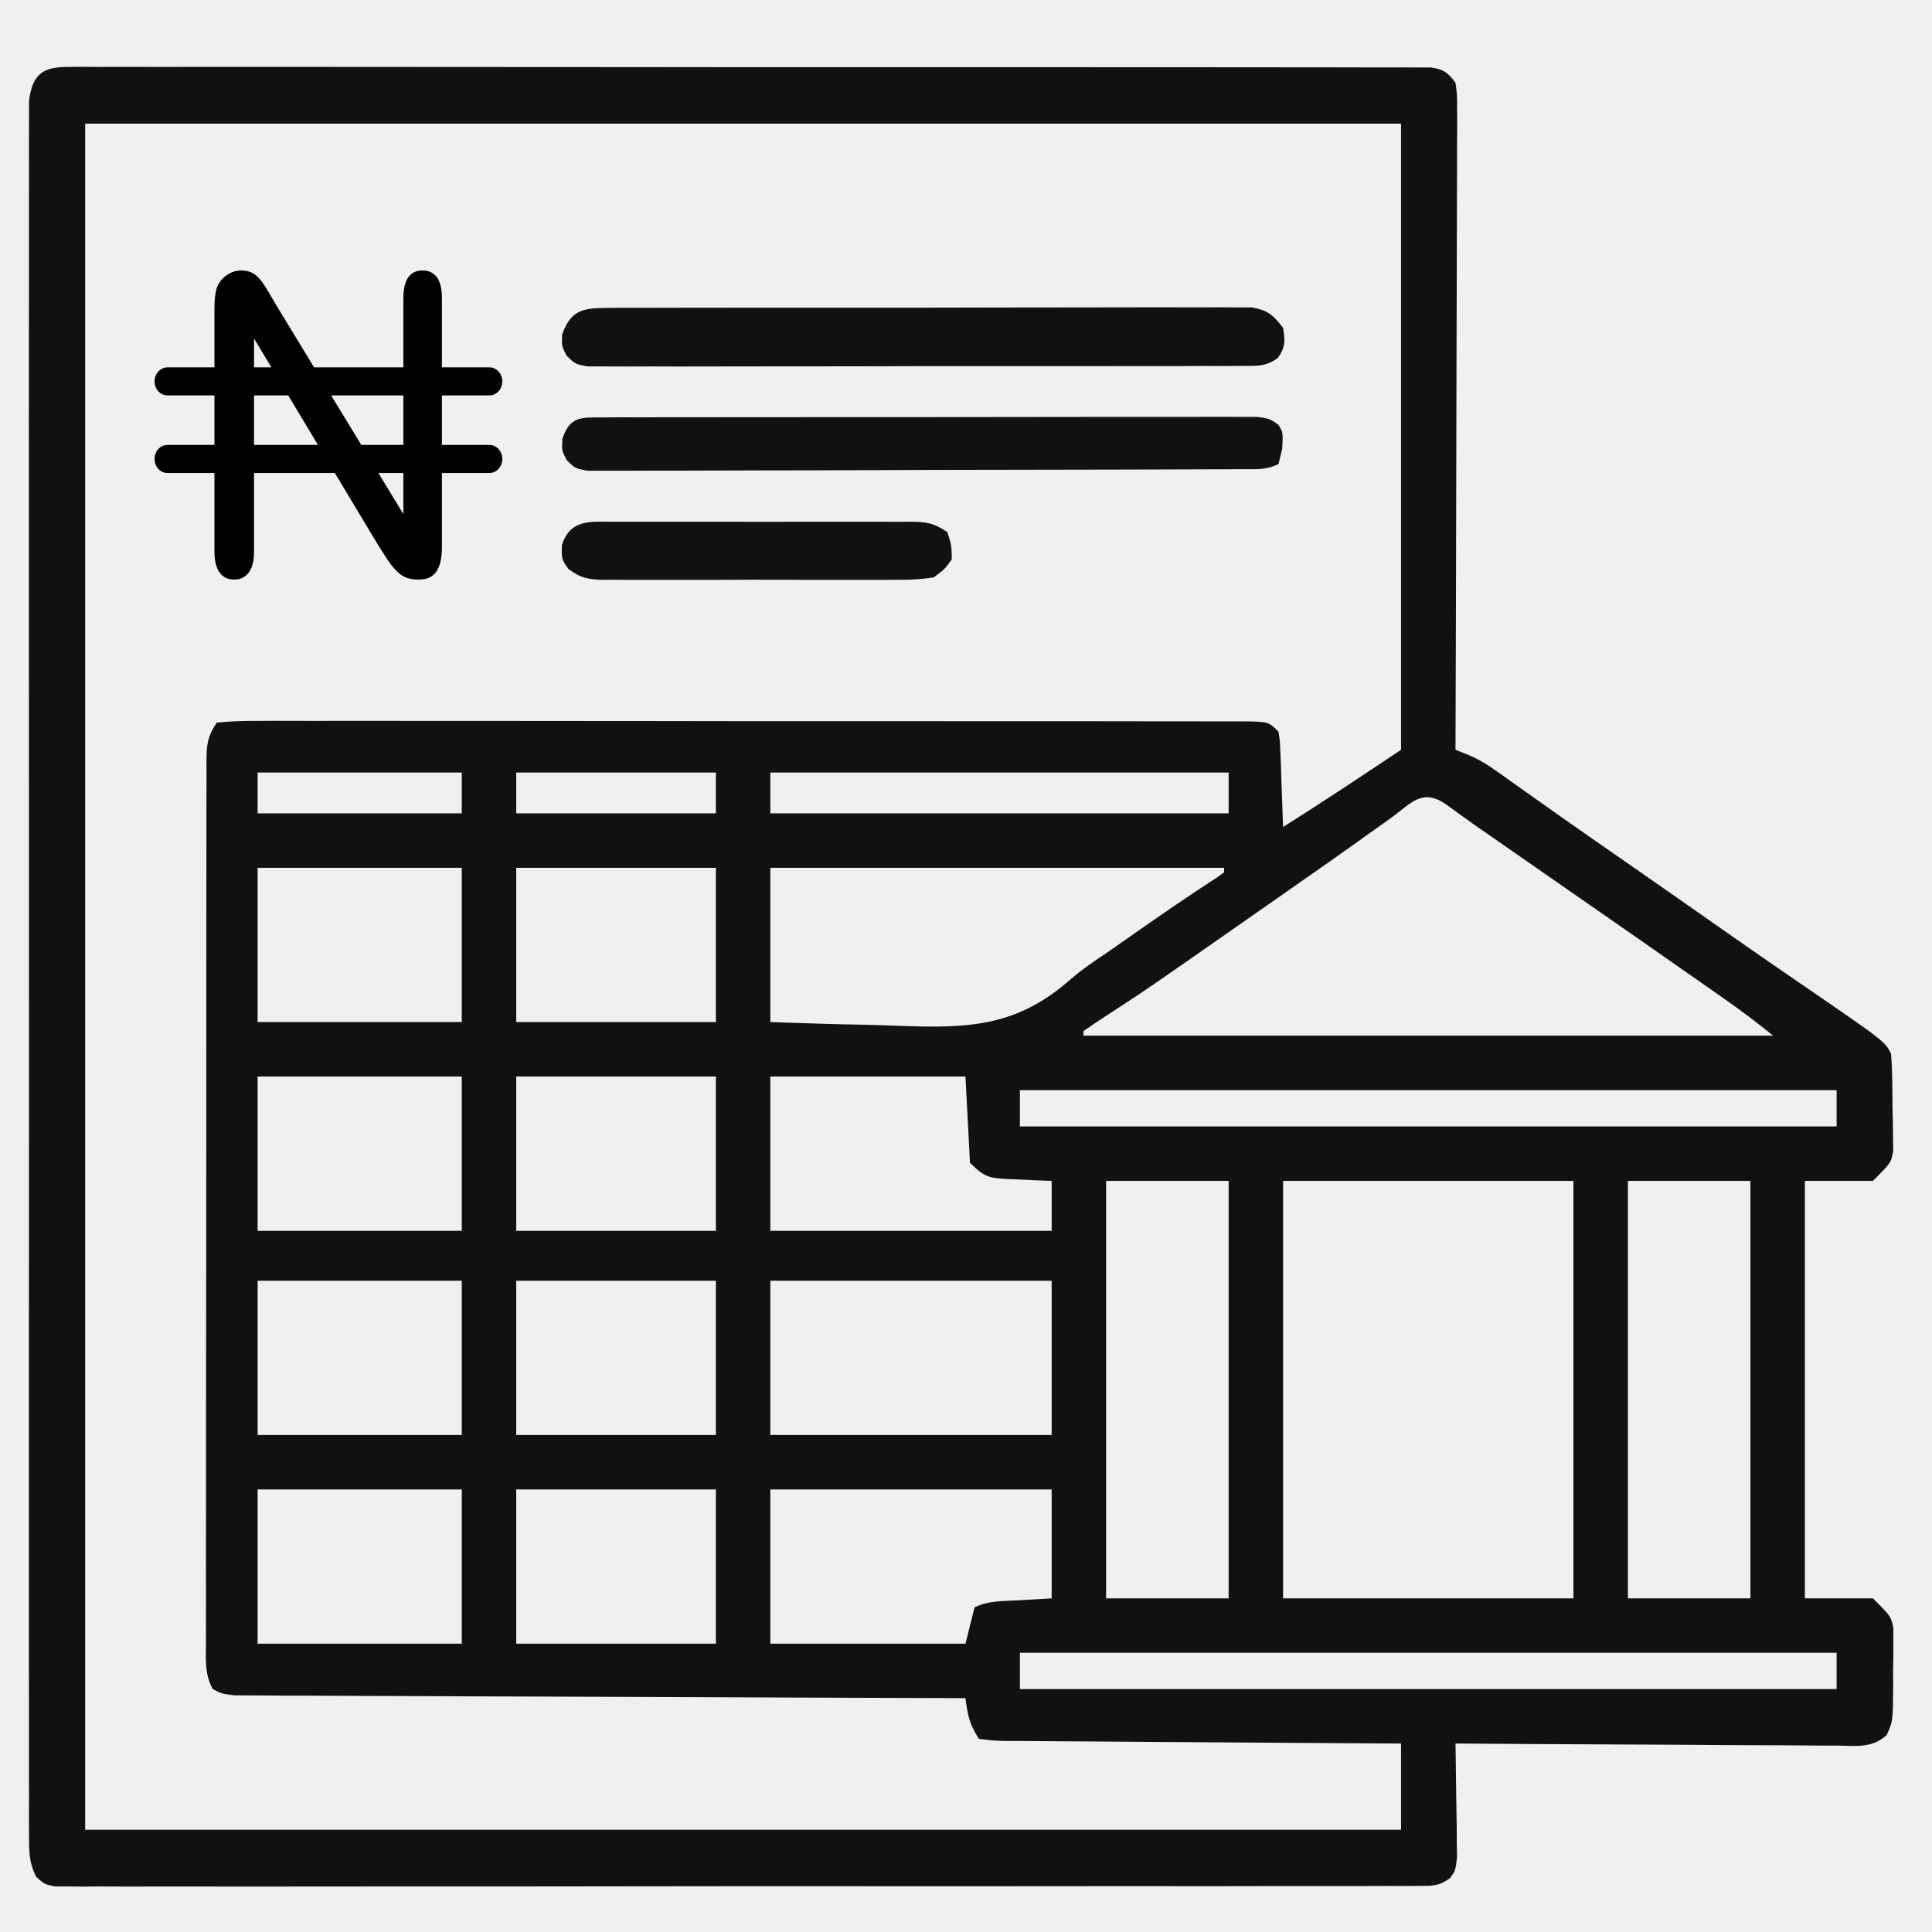
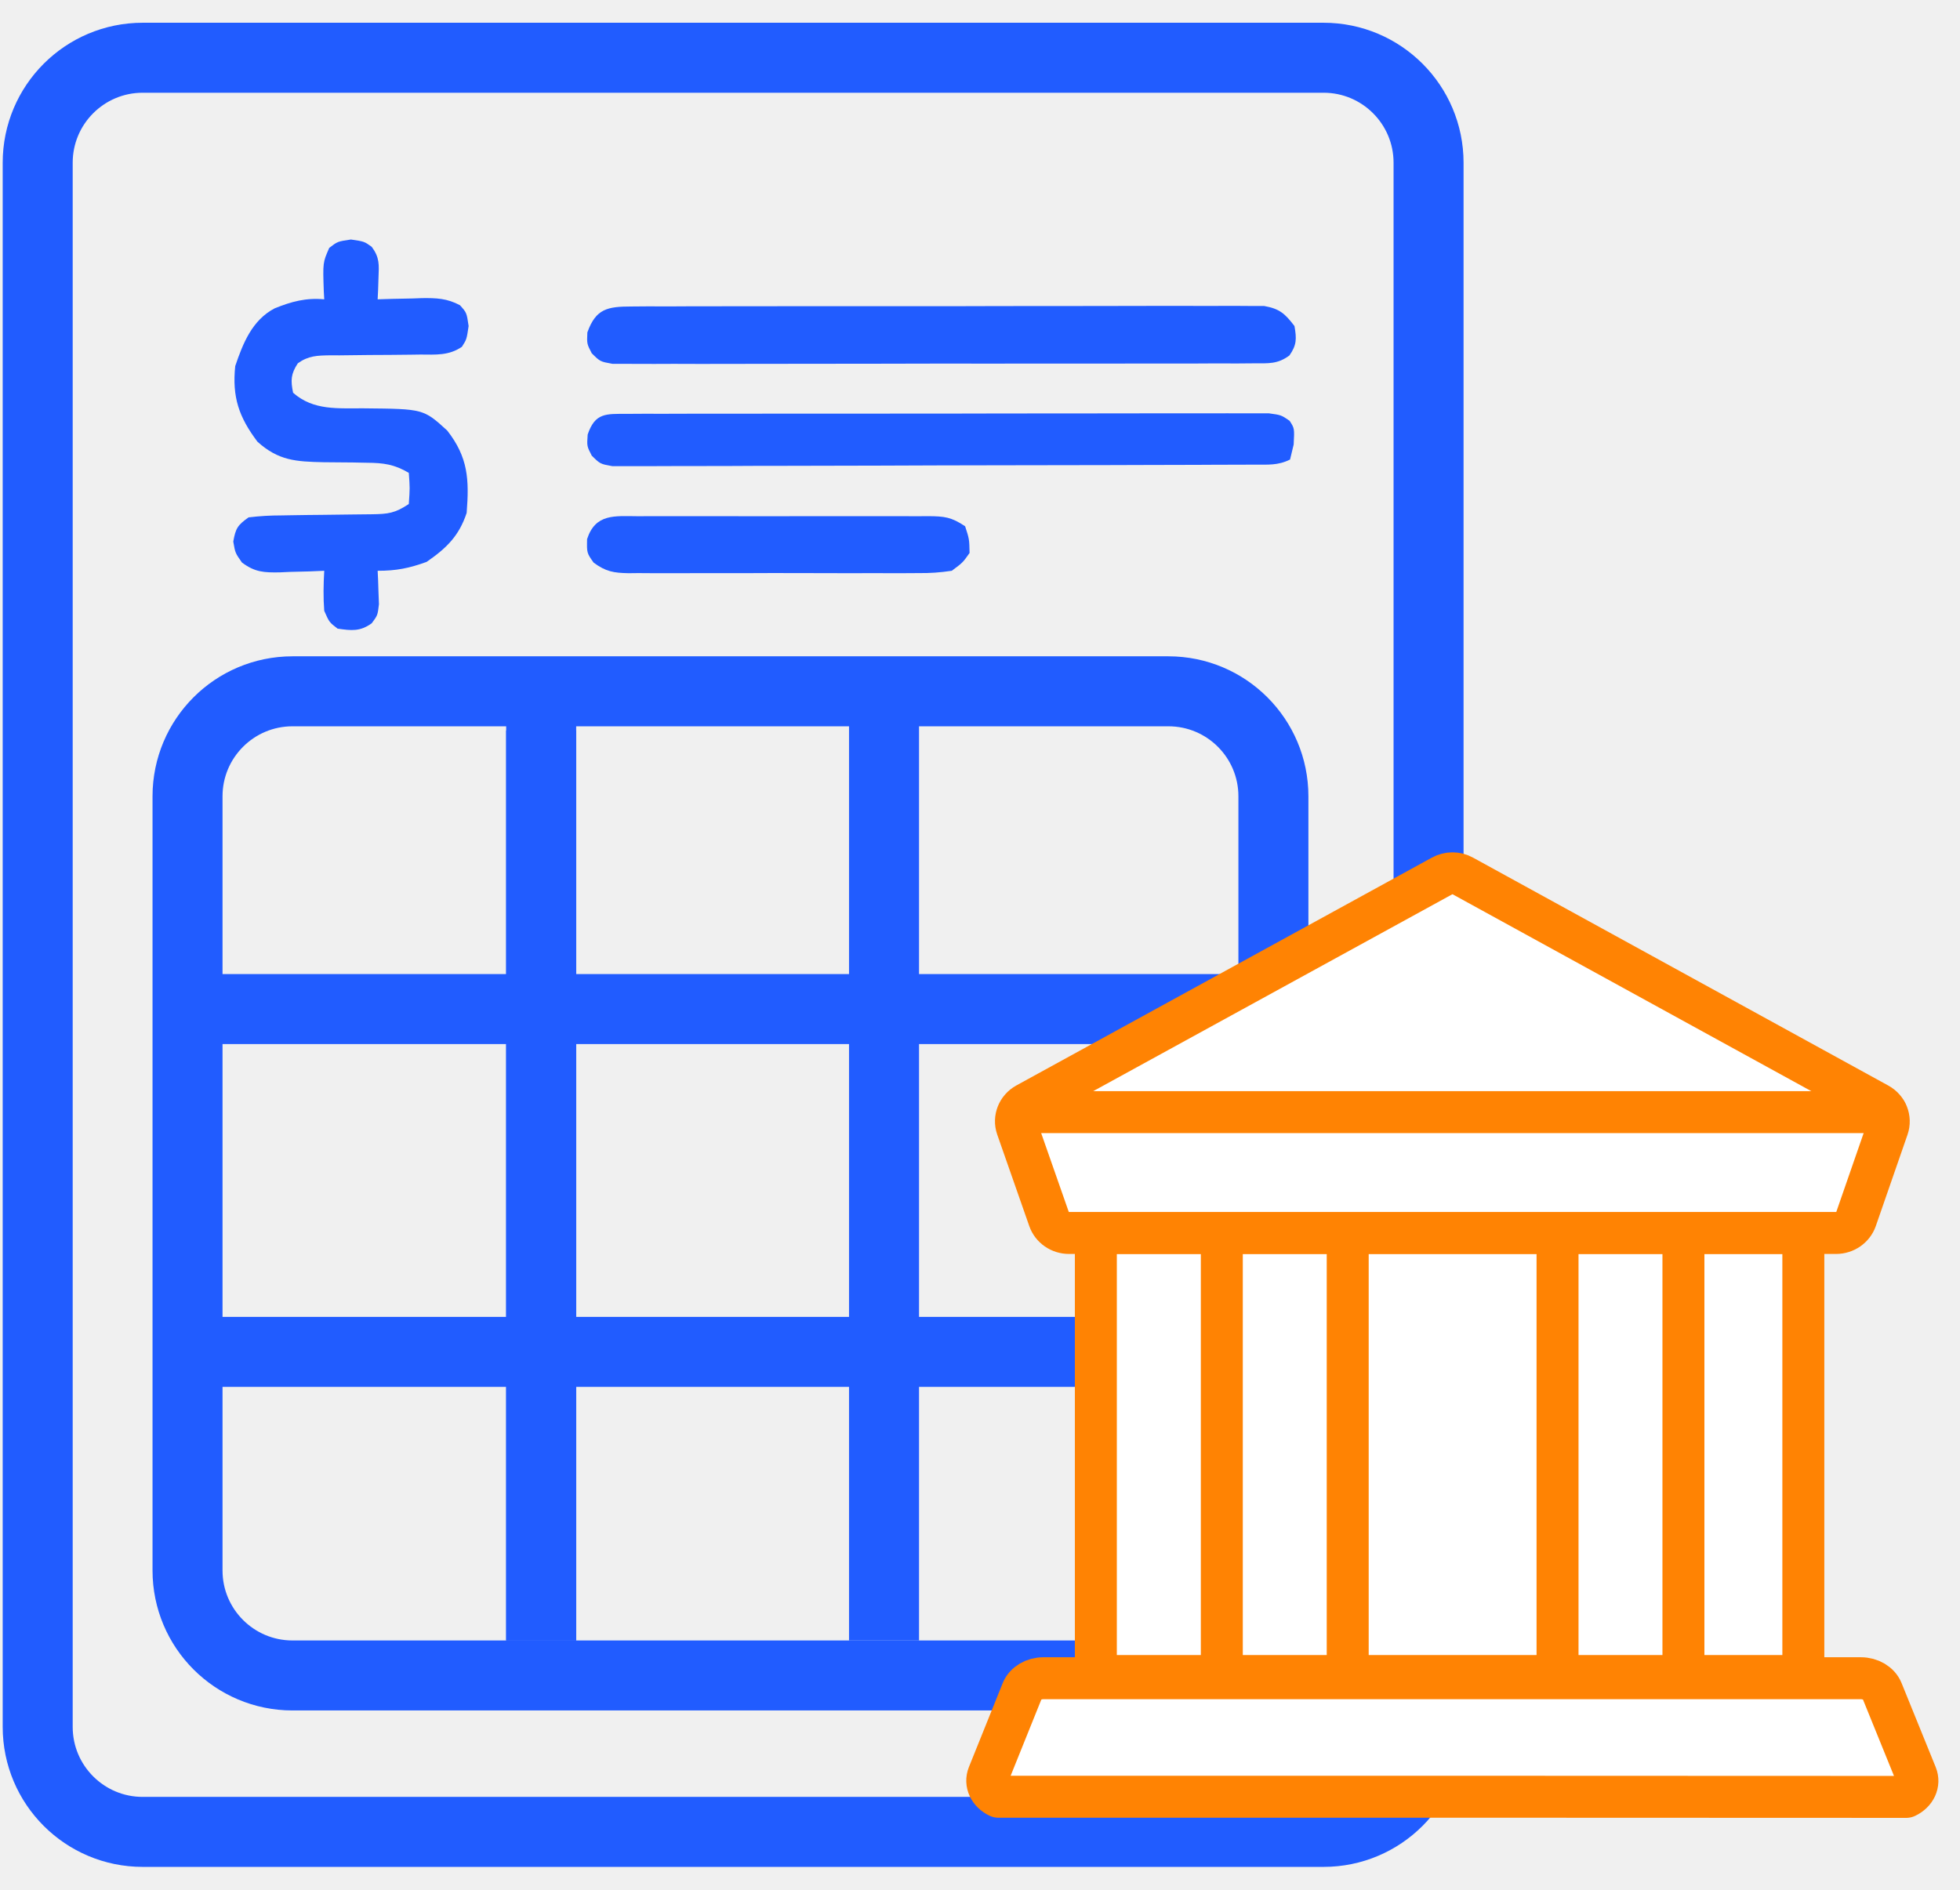
- <svg xmlns="http://www.w3.org/2000/svg" width="50" height="50" viewBox="0 0 50 50" fill="none">
-   <path d="M1.755 1.732C1.881 1.731 2.008 1.73 2.138 1.729C2.278 1.73 2.417 1.731 2.561 1.732C2.709 1.732 2.856 1.731 3.008 1.73C3.419 1.729 3.83 1.73 4.241 1.732C4.684 1.733 5.127 1.731 5.57 1.73C6.437 1.729 7.305 1.73 8.173 1.731C9.183 1.733 10.193 1.733 11.203 1.733C13.004 1.732 14.806 1.734 16.608 1.736C18.357 1.739 20.106 1.74 21.856 1.739C23.759 1.737 25.663 1.737 27.567 1.739C27.769 1.739 27.972 1.739 28.175 1.739C28.325 1.74 28.325 1.74 28.477 1.74C29.182 1.74 29.887 1.74 30.591 1.74C31.449 1.739 32.307 1.74 33.166 1.742C33.604 1.743 34.042 1.744 34.48 1.743C34.954 1.742 35.428 1.744 35.903 1.746C36.042 1.745 36.181 1.744 36.325 1.744C36.452 1.745 36.578 1.746 36.708 1.747C36.873 1.747 36.873 1.747 37.04 1.747C37.369 1.8 37.474 1.878 37.668 2.143C37.711 2.456 37.711 2.456 37.71 2.841C37.711 3.06 37.711 3.06 37.712 3.283C37.711 3.445 37.709 3.606 37.708 3.768C37.708 3.938 37.708 4.108 37.708 4.278C37.708 4.741 37.706 5.203 37.704 5.665C37.702 6.148 37.701 6.631 37.701 7.113C37.7 8.028 37.697 8.943 37.693 9.857C37.689 10.898 37.687 11.939 37.686 12.98C37.682 15.122 37.676 17.264 37.668 19.405C37.76 19.441 37.852 19.477 37.947 19.514C38.243 19.636 38.471 19.771 38.731 19.957C38.866 20.052 38.866 20.052 39.004 20.15C39.101 20.219 39.198 20.288 39.297 20.36C39.508 20.509 39.72 20.659 39.931 20.808C40.041 20.886 40.151 20.965 40.265 21.045C40.826 21.441 41.39 21.832 41.954 22.224C42.911 22.889 43.867 23.556 44.821 24.226C45.431 24.653 46.044 25.076 46.659 25.497C48.781 26.952 48.781 26.952 48.941 27.273C48.976 27.737 48.974 28.202 48.978 28.668C48.981 28.797 48.985 28.927 48.988 29.06C48.989 29.184 48.99 29.309 48.991 29.437C48.994 29.608 48.994 29.608 48.996 29.783C48.941 30.091 48.941 30.091 48.471 30.561C47.89 30.561 47.309 30.561 46.71 30.561C46.71 34.126 46.71 37.691 46.71 41.365C47.291 41.365 47.873 41.365 48.471 41.365C48.941 41.834 48.941 41.834 49 42.139C49 42.252 49 42.364 48.999 42.48C48.999 42.604 48.999 42.727 49 42.855C48.997 42.983 48.995 43.111 48.992 43.243C48.993 43.372 48.994 43.5 48.995 43.632C48.988 44.55 48.988 44.55 48.827 44.903C48.452 45.248 48.03 45.184 47.546 45.176C47.44 45.176 47.333 45.176 47.223 45.176C46.871 45.175 46.518 45.172 46.165 45.168C45.921 45.167 45.677 45.167 45.432 45.166C44.789 45.164 44.145 45.16 43.502 45.154C42.846 45.15 42.189 45.148 41.533 45.145C40.245 45.14 38.956 45.132 37.668 45.122C37.67 45.22 37.672 45.318 37.673 45.419C37.679 45.782 37.684 46.145 37.687 46.508C37.69 46.742 37.694 46.976 37.699 47.211C37.7 47.358 37.701 47.505 37.702 47.657C37.704 47.792 37.706 47.928 37.708 48.069C37.668 48.41 37.668 48.41 37.527 48.605C37.242 48.817 37.062 48.807 36.708 48.807C36.582 48.808 36.456 48.809 36.325 48.81C36.116 48.809 36.116 48.809 35.903 48.808C35.681 48.809 35.681 48.809 35.455 48.81C35.044 48.812 34.633 48.811 34.222 48.81C33.779 48.81 33.337 48.811 32.894 48.812C32.026 48.815 31.158 48.815 30.29 48.814C29.585 48.813 28.88 48.814 28.175 48.814C28.025 48.814 28.025 48.814 27.871 48.815C27.668 48.815 27.464 48.815 27.261 48.815C25.35 48.817 23.439 48.816 21.529 48.815C19.78 48.814 18.03 48.815 16.281 48.818C14.486 48.821 12.692 48.822 10.897 48.821C9.889 48.821 8.881 48.821 7.872 48.823C7.014 48.825 6.156 48.825 5.298 48.823C4.86 48.822 4.422 48.822 3.983 48.823C3.509 48.825 3.035 48.824 2.561 48.821C2.421 48.823 2.282 48.824 2.138 48.825C2.012 48.824 1.885 48.822 1.755 48.821C1.591 48.821 1.591 48.821 1.423 48.821C1.148 48.763 1.148 48.763 0.936 48.572C0.751 48.204 0.751 47.93 0.751 47.517C0.751 47.439 0.75 47.361 0.75 47.281C0.748 47.018 0.749 46.755 0.751 46.492C0.75 46.302 0.75 46.112 0.749 45.922C0.748 45.399 0.748 44.876 0.749 44.353C0.75 43.79 0.749 43.227 0.748 42.663C0.746 41.559 0.747 40.454 0.748 39.35C0.749 38.453 0.749 37.555 0.748 36.658C0.748 36.531 0.748 36.403 0.748 36.272C0.748 36.013 0.748 35.753 0.748 35.494C0.747 33.063 0.748 30.632 0.75 28.2C0.751 26.113 0.751 24.025 0.749 21.938C0.748 19.515 0.747 17.093 0.748 14.67C0.748 14.412 0.748 14.154 0.748 13.896C0.748 13.769 0.748 13.642 0.748 13.511C0.749 12.614 0.748 11.718 0.747 10.821C0.746 9.729 0.747 8.637 0.749 7.545C0.749 6.987 0.75 6.43 0.749 5.872C0.748 5.362 0.748 4.852 0.75 4.343C0.75 4.158 0.75 3.973 0.749 3.788C0.748 3.537 0.749 3.287 0.751 3.036C0.751 2.897 0.751 2.757 0.751 2.614C0.836 1.937 1.087 1.732 1.755 1.732ZM2.205 3.2C2.205 17.771 2.205 32.341 2.205 47.353C13.442 47.353 24.68 47.353 36.259 47.353C36.259 46.617 36.259 45.881 36.259 45.122C35.764 45.12 35.764 45.12 35.26 45.117C34.173 45.111 33.086 45.103 31.999 45.095C31.34 45.089 30.681 45.085 30.022 45.082C29.386 45.079 28.75 45.074 28.114 45.068C27.871 45.066 27.628 45.065 27.385 45.064C27.046 45.063 26.706 45.059 26.367 45.056C26.266 45.056 26.165 45.056 26.06 45.056C25.781 45.052 25.781 45.052 25.338 45.005C25.088 44.63 25.044 44.387 24.986 43.948C24.887 43.948 24.788 43.947 24.686 43.947C22.281 43.94 19.876 43.931 17.471 43.92C16.308 43.915 15.145 43.91 13.982 43.907C12.969 43.905 11.955 43.901 10.942 43.895C10.405 43.892 9.868 43.89 9.331 43.89C8.826 43.889 8.321 43.886 7.816 43.883C7.631 43.882 7.445 43.882 7.26 43.882C7.007 43.882 6.754 43.88 6.501 43.877C6.359 43.877 6.218 43.876 6.072 43.876C5.727 43.831 5.727 43.831 5.506 43.712C5.293 43.332 5.327 42.935 5.331 42.511C5.331 42.411 5.33 42.311 5.33 42.209C5.329 41.873 5.33 41.537 5.331 41.202C5.331 40.962 5.331 40.721 5.33 40.481C5.329 39.828 5.33 39.175 5.332 38.522C5.333 37.84 5.333 37.157 5.332 36.474C5.332 35.328 5.333 34.182 5.336 33.035C5.338 31.709 5.339 30.383 5.338 29.056C5.337 27.781 5.338 26.507 5.339 25.233C5.34 24.689 5.34 24.146 5.34 23.603C5.339 22.964 5.34 22.325 5.342 21.685C5.343 21.45 5.343 21.215 5.342 20.98C5.342 20.66 5.343 20.34 5.345 20.02C5.344 19.927 5.344 19.833 5.343 19.736C5.347 19.289 5.356 19.082 5.61 18.701C5.971 18.666 6.309 18.654 6.671 18.657C6.782 18.657 6.893 18.656 7.008 18.655C7.383 18.654 7.759 18.656 8.134 18.657C8.402 18.657 8.67 18.656 8.938 18.656C9.668 18.655 10.398 18.656 11.127 18.657C11.889 18.659 12.652 18.658 13.414 18.658C14.694 18.658 15.974 18.659 17.254 18.661C18.573 18.664 19.891 18.665 21.209 18.664C22.796 18.663 24.383 18.663 25.97 18.665C26.577 18.665 27.183 18.666 27.79 18.665C28.504 18.665 29.218 18.666 29.932 18.668C30.195 18.668 30.458 18.669 30.721 18.668C31.078 18.668 31.435 18.669 31.792 18.67C31.898 18.67 32.003 18.669 32.111 18.669C32.827 18.674 32.827 18.674 33.088 18.936C33.126 19.189 33.126 19.189 33.137 19.498C33.141 19.609 33.146 19.719 33.151 19.833C33.154 19.949 33.158 20.064 33.162 20.183C33.166 20.3 33.171 20.416 33.175 20.537C33.187 20.825 33.197 21.113 33.206 21.402C34.236 20.755 35.246 20.081 36.259 19.405C36.259 14.058 36.259 8.71 36.259 3.2C25.021 3.2 13.783 3.2 2.205 3.2ZM6.667 19.993C6.667 20.341 6.667 20.69 6.667 21.049C8.411 21.049 10.155 21.049 11.951 21.049C11.951 20.701 11.951 20.352 11.951 19.993C10.207 19.993 8.463 19.993 6.667 19.993ZM13.36 19.993C13.36 20.341 13.36 20.69 13.36 21.049C15.065 21.049 16.77 21.049 18.527 21.049C18.527 20.701 18.527 20.352 18.527 19.993C16.822 19.993 15.117 19.993 13.36 19.993ZM19.936 19.993C19.936 20.341 19.936 20.69 19.936 21.049C23.85 21.049 27.764 21.049 31.797 21.049C31.797 20.701 31.797 20.352 31.797 19.993C27.883 19.993 23.969 19.993 19.936 19.993ZM35.98 21.182C35.797 21.312 35.614 21.443 35.431 21.573C35.336 21.642 35.24 21.71 35.141 21.781C34.669 22.117 34.194 22.45 33.719 22.782C33.623 22.849 33.526 22.917 33.426 22.986C33.224 23.128 33.022 23.269 32.82 23.41C32.6 23.564 32.381 23.717 32.162 23.87C29.667 25.614 29.667 25.614 28.528 26.354C28.363 26.462 28.201 26.573 28.039 26.686C28.039 26.725 28.039 26.764 28.039 26.803C33.929 26.803 39.819 26.803 45.888 26.803C45.401 26.413 45.401 26.413 44.902 26.046C44.79 25.967 44.79 25.967 44.677 25.887C44.597 25.831 44.517 25.775 44.435 25.717C44.349 25.657 44.263 25.596 44.174 25.534C42.987 24.7 41.795 23.873 40.604 23.046C40.114 22.706 39.625 22.366 39.136 22.026C38.969 21.91 38.969 21.91 38.798 21.791C38.693 21.718 38.587 21.645 38.479 21.569C38.38 21.5 38.281 21.432 38.179 21.361C37.927 21.184 37.678 21.002 37.429 20.82C36.801 20.387 36.527 20.786 35.98 21.182ZM6.667 22.459C6.667 23.776 6.667 25.094 6.667 26.451C8.411 26.451 10.155 26.451 11.951 26.451C11.951 25.134 11.951 23.816 11.951 22.459C10.207 22.459 8.463 22.459 6.667 22.459ZM13.36 22.459C13.36 23.776 13.36 25.094 13.36 26.451C15.065 26.451 16.77 26.451 18.527 26.451C18.527 25.134 18.527 23.816 18.527 22.459C16.822 22.459 15.117 22.459 13.36 22.459ZM19.936 22.459C19.936 23.776 19.936 25.094 19.936 26.451C20.772 26.481 21.606 26.507 22.442 26.522C22.725 26.529 23.009 26.537 23.292 26.549C25.105 26.619 26.341 26.558 27.727 25.327C28.02 25.074 28.338 24.863 28.659 24.647C28.993 24.414 29.327 24.181 29.661 23.947C30.266 23.526 30.874 23.111 31.494 22.71C31.555 22.666 31.616 22.622 31.679 22.576C31.679 22.537 31.679 22.498 31.679 22.459C27.804 22.459 23.929 22.459 19.936 22.459ZM6.667 27.86C6.667 29.178 6.667 30.495 6.667 31.853C8.411 31.853 10.155 31.853 11.951 31.853C11.951 30.535 11.951 29.218 11.951 27.86C10.207 27.86 8.463 27.86 6.667 27.86ZM13.36 27.86C13.36 29.178 13.36 30.495 13.36 31.853C15.065 31.853 16.77 31.853 18.527 31.853C18.527 30.535 18.527 29.218 18.527 27.86C16.822 27.86 15.117 27.86 13.36 27.86ZM19.936 27.86C19.936 29.178 19.936 30.495 19.936 31.853C22.339 31.853 24.741 31.853 27.217 31.853C27.217 31.427 27.217 31 27.217 30.561C27.094 30.557 26.971 30.552 26.844 30.548C26.682 30.54 26.52 30.532 26.358 30.524C26.277 30.522 26.196 30.519 26.113 30.516C25.6 30.489 25.482 30.471 25.103 30.091C25.064 29.355 25.026 28.619 24.986 27.86C23.319 27.86 21.653 27.86 19.936 27.86ZM26.395 28.213C26.395 28.523 26.395 28.833 26.395 29.152C33.37 29.152 40.345 29.152 47.532 29.152C47.532 28.842 47.532 28.532 47.532 28.213C40.557 28.213 33.581 28.213 26.395 28.213ZM28.626 30.561C28.626 34.126 28.626 37.691 28.626 41.365C29.672 41.365 30.718 41.365 31.797 41.365C31.797 37.8 31.797 34.234 31.797 30.561C30.75 30.561 29.704 30.561 28.626 30.561ZM33.206 30.561C33.206 34.126 33.206 37.691 33.206 41.365C35.686 41.365 38.166 41.365 40.721 41.365C40.721 37.8 40.721 34.234 40.721 30.561C38.241 30.561 35.761 30.561 33.206 30.561ZM42.13 30.561C42.13 34.126 42.13 37.691 42.13 41.365C43.176 41.365 44.223 41.365 45.301 41.365C45.301 37.8 45.301 34.234 45.301 30.561C44.255 30.561 43.208 30.561 42.13 30.561ZM6.667 33.145C6.667 34.462 6.667 35.78 6.667 37.137C8.411 37.137 10.155 37.137 11.951 37.137C11.951 35.82 11.951 34.502 11.951 33.145C10.207 33.145 8.463 33.145 6.667 33.145ZM13.36 33.145C13.36 34.462 13.36 35.78 13.36 37.137C15.065 37.137 16.77 37.137 18.527 37.137C18.527 35.82 18.527 34.502 18.527 33.145C16.822 33.145 15.117 33.145 13.36 33.145ZM19.936 33.145C19.936 34.462 19.936 35.78 19.936 37.137C22.339 37.137 24.741 37.137 27.217 37.137C27.217 35.82 27.217 34.502 27.217 33.145C24.814 33.145 22.412 33.145 19.936 33.145ZM6.667 38.546C6.667 39.864 6.667 41.181 6.667 42.539C8.411 42.539 10.155 42.539 11.951 42.539C11.951 41.221 11.951 39.904 11.951 38.546C10.207 38.546 8.463 38.546 6.667 38.546ZM13.36 38.546C13.36 39.864 13.36 41.181 13.36 42.539C15.065 42.539 16.77 42.539 18.527 42.539C18.527 41.221 18.527 39.904 18.527 38.546C16.822 38.546 15.117 38.546 13.36 38.546ZM19.936 38.546C19.936 39.864 19.936 41.181 19.936 42.539C21.603 42.539 23.269 42.539 24.986 42.539C25.063 42.229 25.141 41.919 25.221 41.599C25.578 41.421 25.958 41.438 26.351 41.416C26.779 41.391 26.779 41.391 27.217 41.365C27.217 40.434 27.217 39.505 27.217 38.546C24.814 38.546 22.412 38.546 19.936 38.546ZM26.395 42.774C26.395 43.084 26.395 43.394 26.395 43.713C33.37 43.713 40.345 43.713 47.532 43.713C47.532 43.403 47.532 43.093 47.532 42.774C40.557 42.774 33.581 42.774 26.395 42.774Z" fill="#111111" />
-   <path d="M15.716 7.969C15.865 7.968 16.014 7.967 16.168 7.966C16.333 7.966 16.499 7.967 16.664 7.967C16.838 7.967 17.012 7.966 17.186 7.965C17.659 7.963 18.132 7.963 18.605 7.964C18.999 7.964 19.394 7.963 19.788 7.962C20.719 7.961 21.65 7.961 22.581 7.962C23.541 7.964 24.502 7.962 25.462 7.959C26.287 7.956 27.111 7.956 27.935 7.956C28.428 7.957 28.921 7.956 29.413 7.954C29.876 7.952 30.339 7.953 30.802 7.955C30.972 7.956 31.142 7.955 31.312 7.954C31.544 7.952 31.776 7.954 32.008 7.956C32.138 7.956 32.268 7.956 32.402 7.956C32.814 8.029 32.953 8.157 33.205 8.484C33.262 8.818 33.267 8.984 33.071 9.263C32.756 9.495 32.52 9.469 32.131 9.469C31.98 9.471 31.829 9.472 31.673 9.473C31.505 9.472 31.337 9.472 31.169 9.471C30.993 9.472 30.817 9.473 30.64 9.474C30.16 9.476 29.681 9.476 29.201 9.475C28.801 9.475 28.401 9.475 28.001 9.476C27.057 9.478 26.113 9.478 25.17 9.476C24.195 9.475 23.221 9.477 22.247 9.48C21.411 9.482 20.575 9.483 19.739 9.482C19.239 9.482 18.74 9.482 18.24 9.484C17.771 9.486 17.301 9.486 16.832 9.483C16.659 9.483 16.487 9.483 16.314 9.485C16.079 9.486 15.844 9.485 15.609 9.483C15.411 9.483 15.411 9.483 15.21 9.483C14.887 9.424 14.887 9.424 14.664 9.204C14.534 8.954 14.534 8.954 14.549 8.653C14.774 8.027 15.077 7.971 15.716 7.969Z" fill="#111111" />
-   <path d="M15.596 10.803C15.747 10.802 15.898 10.801 16.053 10.8C16.221 10.8 16.39 10.8 16.558 10.801C16.734 10.8 16.911 10.8 17.087 10.799C17.567 10.797 18.048 10.797 18.528 10.798C18.928 10.798 19.329 10.797 19.729 10.797C20.673 10.795 21.618 10.795 22.562 10.796C23.537 10.797 24.512 10.795 25.488 10.793C26.324 10.791 27.161 10.79 27.997 10.79C28.497 10.791 28.997 10.79 29.497 10.789C29.967 10.787 30.437 10.787 30.907 10.789C31.08 10.789 31.252 10.789 31.425 10.788C31.661 10.787 31.896 10.788 32.131 10.789C32.263 10.789 32.395 10.789 32.531 10.789C32.854 10.833 32.854 10.833 33.077 10.985C33.206 11.185 33.206 11.185 33.184 11.611C33.153 11.742 33.121 11.873 33.089 12.007C32.766 12.169 32.508 12.141 32.146 12.142C31.995 12.143 31.844 12.144 31.689 12.145C31.52 12.145 31.352 12.145 31.184 12.146C31.007 12.146 30.831 12.147 30.654 12.148C30.174 12.15 29.694 12.151 29.214 12.152C28.914 12.153 28.614 12.153 28.315 12.154C27.378 12.156 26.44 12.158 25.503 12.159C24.42 12.16 23.337 12.163 22.254 12.168C21.418 12.172 20.581 12.173 19.745 12.174C19.245 12.174 18.745 12.175 18.245 12.178C17.775 12.181 17.305 12.181 16.835 12.18C16.662 12.18 16.489 12.181 16.317 12.182C16.081 12.184 15.846 12.183 15.611 12.182C15.479 12.182 15.347 12.183 15.211 12.183C14.888 12.125 14.888 12.125 14.665 11.906C14.535 11.655 14.535 11.655 14.557 11.347C14.755 10.769 15.038 10.803 15.596 10.803Z" fill="#111111" />
-   <path d="M15.879 13.504C15.967 13.503 16.056 13.503 16.148 13.502C16.442 13.501 16.735 13.502 17.029 13.503C17.233 13.503 17.437 13.502 17.641 13.502C18.069 13.502 18.496 13.502 18.924 13.503C19.472 13.505 20.021 13.504 20.569 13.503C20.991 13.502 21.412 13.502 21.833 13.503C22.035 13.503 22.238 13.503 22.44 13.502C22.723 13.501 23.005 13.502 23.288 13.504C23.371 13.503 23.455 13.503 23.542 13.502C23.971 13.506 24.147 13.524 24.515 13.769C24.625 14.107 24.625 14.107 24.633 14.473C24.453 14.727 24.453 14.727 24.163 14.943C23.851 14.99 23.588 15.008 23.276 15.004C23.143 15.005 23.143 15.005 23.008 15.007C22.715 15.008 22.422 15.007 22.13 15.006C21.926 15.006 21.723 15.006 21.519 15.007C21.093 15.008 20.666 15.007 20.24 15.004C19.693 15.002 19.147 15.003 18.6 15.006C18.18 15.008 17.76 15.007 17.34 15.006C17.138 15.006 16.936 15.006 16.735 15.007C16.453 15.008 16.172 15.007 15.89 15.004C15.807 15.005 15.724 15.006 15.638 15.007C15.243 15 15.034 14.966 14.713 14.727C14.534 14.473 14.534 14.473 14.541 14.107C14.762 13.43 15.27 13.5 15.879 13.504Z" fill="#111111" />
-   <path d="M12.666 11.515H11.437V10.233H12.666C12.85 10.233 13 10.07 13 9.87C13 9.67 12.85 9.507 12.666 9.507H11.437V7.728C11.437 7.469 11.39 7.278 11.297 7.162C11.208 7.051 11.092 7 10.931 7C10.777 7 10.665 7.051 10.578 7.161C10.486 7.277 10.439 7.468 10.439 7.728V9.507H8.128L7.146 7.893C7.061 7.749 6.982 7.614 6.906 7.484C6.836 7.368 6.769 7.273 6.705 7.202C6.649 7.139 6.585 7.09 6.51 7.053C6.439 7.018 6.348 7 6.242 7C6.106 7 5.982 7.041 5.864 7.124C5.747 7.206 5.666 7.308 5.617 7.435C5.573 7.555 5.55 7.74 5.55 7.979V9.507H4.334C4.15 9.507 4 9.67 4 9.87C4 10.071 4.15 10.233 4.334 10.233H5.55V11.515H4.334C4.15 11.515 4 11.678 4 11.878C4 12.079 4.15 12.241 4.334 12.241H5.55V14.272C5.55 14.524 5.599 14.713 5.696 14.832C5.788 14.947 5.904 15 6.062 15C6.215 15 6.33 14.947 6.426 14.832C6.524 14.715 6.574 14.526 6.574 14.272V12.241H8.665L9.797 14.125C9.876 14.249 9.957 14.375 10.038 14.498C10.111 14.609 10.191 14.707 10.275 14.788C10.351 14.862 10.432 14.916 10.516 14.949C10.603 14.983 10.705 15 10.818 15C11.124 15 11.437 14.898 11.437 14.144V12.241H12.666C12.85 12.241 13 12.078 13 11.878C13 11.677 12.85 11.515 12.666 11.515ZM10.439 10.233V11.515H9.35L8.57 10.233H10.439ZM6.574 8.76L7.023 9.507H6.574V8.76ZM6.574 11.515V10.233H7.459L8.229 11.515H6.574ZM10.439 13.304L9.792 12.241H10.439V13.304Z" fill="black" />
+ <svg xmlns="http://www.w3.org/2000/svg" width="56" height="54" viewBox="0 0 56 54" fill="none">
+   <rect x="1.077" y="1.65" width="39.739" height="50.696" rx="3" stroke="#215CFF" stroke-width="2" />
+   <path d="M10.027 6.844C10.408 6.9 10.408 6.9 10.621 7.053C10.849 7.361 10.829 7.562 10.814 7.941C10.809 8.113 10.809 8.113 10.803 8.288C10.799 8.376 10.794 8.463 10.79 8.553C10.931 8.549 11.072 8.544 11.217 8.54C11.403 8.536 11.589 8.533 11.775 8.529C11.915 8.524 11.915 8.524 12.056 8.519C12.471 8.514 12.771 8.525 13.141 8.721C13.333 8.934 13.333 8.934 13.389 9.316C13.333 9.697 13.333 9.697 13.198 9.909C12.825 10.166 12.447 10.133 12.01 10.131C11.872 10.133 11.872 10.133 11.732 10.135C11.34 10.141 10.948 10.142 10.556 10.144C10.27 10.146 9.983 10.15 9.697 10.154C9.564 10.154 9.564 10.154 9.429 10.153C9.061 10.159 8.814 10.164 8.51 10.38C8.309 10.687 8.302 10.866 8.374 11.223C8.961 11.74 9.662 11.662 10.4 11.668C12.099 11.684 12.099 11.684 12.779 12.304C13.379 13.074 13.407 13.707 13.333 14.657C13.113 15.318 12.758 15.662 12.189 16.056C11.685 16.238 11.327 16.31 10.79 16.31C10.796 16.441 10.796 16.441 10.803 16.575C10.807 16.689 10.81 16.804 10.814 16.922C10.82 17.092 10.82 17.092 10.827 17.266C10.79 17.581 10.79 17.581 10.621 17.81C10.288 18.049 10.043 18.021 9.645 17.963C9.407 17.78 9.407 17.78 9.264 17.454C9.234 17.071 9.242 16.694 9.264 16.31C9.123 16.316 8.982 16.322 8.837 16.328C8.651 16.333 8.465 16.337 8.278 16.342C8.186 16.346 8.093 16.35 7.997 16.355C7.541 16.363 7.284 16.351 6.913 16.074C6.721 15.801 6.721 15.801 6.665 15.475C6.733 15.095 6.788 15.007 7.102 14.784C7.426 14.745 7.72 14.728 8.044 14.728C8.136 14.726 8.227 14.725 8.322 14.723C8.615 14.717 8.907 14.715 9.2 14.712C9.493 14.709 9.786 14.706 10.079 14.701C10.261 14.698 10.443 14.696 10.625 14.695C11.089 14.688 11.283 14.667 11.68 14.402C11.712 13.947 11.712 13.947 11.68 13.512C11.267 13.268 10.958 13.226 10.481 13.223C10.282 13.219 10.282 13.219 10.079 13.215C9.802 13.212 9.524 13.21 9.247 13.208C8.453 13.191 7.956 13.163 7.356 12.622C6.824 11.917 6.63 11.343 6.721 10.46C6.943 9.805 7.206 9.146 7.847 8.811C8.327 8.617 8.741 8.504 9.264 8.553C9.257 8.438 9.257 8.438 9.251 8.321C9.223 7.502 9.223 7.502 9.407 7.083C9.645 6.9 9.645 6.9 10.027 6.844Z" fill="#215CFF" />
+   <path d="M18.047 8.758C18.208 8.756 18.369 8.755 18.535 8.754C18.715 8.754 18.894 8.755 19.073 8.756C19.261 8.755 19.45 8.754 19.638 8.753C20.15 8.751 20.662 8.751 21.174 8.751C21.602 8.752 22.029 8.751 22.456 8.75C23.464 8.749 24.472 8.749 25.48 8.75C26.52 8.752 27.56 8.75 28.601 8.746C29.493 8.744 30.386 8.743 31.279 8.744C31.812 8.744 32.345 8.744 32.879 8.741C33.38 8.739 33.882 8.74 34.383 8.742C34.567 8.743 34.751 8.742 34.935 8.741C35.187 8.739 35.438 8.741 35.689 8.743C35.83 8.743 35.97 8.743 36.115 8.743C36.562 8.822 36.712 8.961 36.985 9.316C37.047 9.677 37.052 9.856 36.84 10.158C36.499 10.41 36.243 10.381 35.822 10.382C35.658 10.383 35.495 10.385 35.326 10.386C35.144 10.385 34.962 10.385 34.781 10.384C34.59 10.385 34.398 10.386 34.207 10.387C33.688 10.389 33.169 10.389 32.649 10.388C32.216 10.388 31.782 10.389 31.349 10.389C30.327 10.391 29.305 10.391 28.284 10.39C27.229 10.388 26.173 10.39 25.118 10.393C24.213 10.396 23.308 10.397 22.403 10.396C21.862 10.396 21.321 10.396 20.78 10.398C20.271 10.4 19.763 10.4 19.254 10.397C19.067 10.397 18.881 10.397 18.694 10.399C18.439 10.4 18.184 10.399 17.93 10.397C17.716 10.396 17.716 10.396 17.498 10.396C17.148 10.333 17.148 10.333 16.907 10.095C16.767 9.824 16.767 9.824 16.782 9.498C17.026 8.82 17.355 8.759 18.047 8.758Z" fill="#215CFF" />
+   <path d="M17.916 11.826C18.079 11.825 18.242 11.824 18.411 11.823C18.593 11.823 18.775 11.824 18.958 11.824C19.149 11.824 19.34 11.823 19.531 11.822C20.051 11.82 20.571 11.82 21.091 11.821C21.524 11.821 21.958 11.82 22.392 11.82C23.414 11.818 24.437 11.818 25.459 11.819C26.516 11.82 27.572 11.818 28.628 11.815C29.533 11.813 30.439 11.812 31.345 11.813C31.886 11.813 32.428 11.813 32.969 11.811C33.478 11.809 33.987 11.81 34.496 11.811C34.683 11.812 34.87 11.811 35.057 11.81C35.312 11.809 35.567 11.81 35.822 11.811C35.965 11.811 36.108 11.811 36.255 11.811C36.605 11.859 36.605 11.859 36.846 12.024C36.986 12.241 36.986 12.241 36.962 12.701C36.928 12.843 36.894 12.985 36.859 13.131C36.51 13.305 36.229 13.275 35.838 13.277C35.675 13.277 35.511 13.278 35.343 13.279C35.16 13.28 34.978 13.28 34.796 13.28C34.605 13.281 34.414 13.282 34.223 13.283C33.703 13.285 33.183 13.286 32.663 13.287C32.338 13.288 32.014 13.289 31.689 13.29C30.674 13.292 29.659 13.294 28.645 13.295C27.472 13.296 26.299 13.3 25.126 13.305C24.22 13.309 23.314 13.31 22.409 13.311C21.867 13.311 21.326 13.312 20.785 13.316C20.276 13.318 19.767 13.319 19.258 13.318C19.07 13.318 18.883 13.318 18.696 13.32C18.441 13.322 18.186 13.321 17.932 13.32C17.789 13.32 17.646 13.32 17.499 13.321C17.149 13.258 17.149 13.258 16.908 13.021C16.767 12.749 16.767 12.749 16.791 12.415C17.005 11.79 17.312 11.827 17.916 11.826Z" fill="#215CFF" />
+   <path d="M18.222 14.751C18.319 14.751 18.415 14.75 18.514 14.75C18.832 14.748 19.15 14.749 19.468 14.75C19.689 14.75 19.91 14.75 20.131 14.749C20.594 14.749 21.057 14.75 21.52 14.751C22.114 14.752 22.708 14.751 23.302 14.75C23.758 14.749 24.215 14.749 24.671 14.75C24.89 14.75 25.109 14.75 25.328 14.749C25.634 14.749 25.94 14.75 26.246 14.751C26.336 14.751 26.427 14.75 26.521 14.749C26.986 14.753 27.177 14.773 27.575 15.038C27.694 15.404 27.694 15.404 27.702 15.801C27.508 16.076 27.508 16.076 27.193 16.31C26.856 16.36 26.571 16.38 26.233 16.376C26.089 16.377 26.089 16.377 25.942 16.378C25.625 16.381 25.309 16.379 24.992 16.377C24.771 16.378 24.551 16.378 24.331 16.379C23.869 16.38 23.407 16.378 22.945 16.376C22.353 16.373 21.762 16.375 21.17 16.378C20.715 16.38 20.259 16.379 19.804 16.378C19.586 16.378 19.368 16.378 19.15 16.379C18.845 16.381 18.54 16.378 18.235 16.376C18.145 16.377 18.055 16.378 17.962 16.379C17.534 16.371 17.307 16.334 16.96 16.076C16.766 15.801 16.766 15.801 16.774 15.404C17.013 14.671 17.563 14.747 18.222 14.751Z" fill="#215CFF" />
+   <rect x="5.358" y="19.754" width="31.025" height="28.122" rx="3" stroke="#215CFF" stroke-width="2" />
+   <line x1="15.462" y1="20.875" x2="15.462" y2="46.877" stroke="#215CFF" stroke-width="2" />
+   <line x1="15.462" y1="19.908" x2="15.462" y2="46.877" stroke="#215CFF" stroke-width="2" />
+   <line x1="25.258" y1="19.908" x2="25.258" y2="46.877" stroke="#215CFF" stroke-width="2" />
+   <line x1="36.23" y1="28.834" x2="5.689" y2="28.834" stroke="#215CFF" stroke-width="2" />
+   <line x1="36.23" y1="38.63" x2="5.689" y2="38.63" stroke="#215CFF" stroke-width="2" />
+   <path fill-rule="evenodd" clip-rule="evenodd" d="M31.31 35.231H51.524V47.892H31.31V35.231Z" fill="white" stroke="#FF8303" stroke-width="1.199" stroke-linecap="round" stroke-linejoin="round" />
+   <path fill-rule="evenodd" clip-rule="evenodd" d="M34.909 35.231V47.892V35.231Z" fill="white" />
+   <path d="M34.909 35.231V47.892" stroke="#FF8303" stroke-width="1.199" stroke-linecap="round" stroke-linejoin="round" />
+   <path fill-rule="evenodd" clip-rule="evenodd" d="M38.506 35.231V47.892V35.231Z" fill="white" />
+   <path d="M38.506 35.231V47.892" stroke="#FF8303" stroke-width="1.199" stroke-linecap="round" stroke-linejoin="round" />
+   <path fill-rule="evenodd" clip-rule="evenodd" d="M44.501 35.231V47.894V35.231Z" fill="white" />
+   <path d="M44.501 35.231V47.894" stroke="#FF8303" stroke-width="1.199" stroke-linecap="round" stroke-linejoin="round" />
+   <path fill-rule="evenodd" clip-rule="evenodd" d="M48.098 35.231V47.828V35.231Z" fill="white" />
+   <path d="M48.098 35.231V47.828" stroke="#FF8303" stroke-width="1.199" stroke-linecap="round" stroke-linejoin="round" />
+   <path fill-rule="evenodd" clip-rule="evenodd" d="M53.934 32.227C54.024 31.966 53.911 31.681 53.663 31.545L41.798 25.032C41.613 24.929 41.384 24.929 41.199 25.032L29.329 31.541C29.081 31.677 28.968 31.962 29.058 32.222L29.974 34.838C30.056 35.073 30.285 35.232 30.543 35.232H52.459C52.717 35.232 52.946 35.073 53.028 34.838L53.934 32.227Z" fill="white" stroke="#FF8303" stroke-width="1.199" stroke-linecap="round" stroke-linejoin="round" />
+   <path fill-rule="evenodd" clip-rule="evenodd" d="M28.24 50.715C28.144 50.955 28.265 51.216 28.529 51.342L40.855 51.341L54.462 51.346C54.726 51.221 54.847 50.959 54.75 50.72L53.774 48.316C53.687 48.101 53.443 47.955 53.169 47.955H29.811C29.537 47.955 29.293 48.101 29.206 48.316L28.24 50.715Z" fill="white" stroke="#FF8303" stroke-width="1.199" stroke-linecap="round" stroke-linejoin="round" />
+   <path fill-rule="evenodd" clip-rule="evenodd" d="M53.89 31.779H29.106H53.89Z" fill="white" />
+   <path d="M53.89 31.779H29.106" stroke="#FF8303" stroke-width="1.199" stroke-linecap="round" stroke-linejoin="round" />
</svg>
